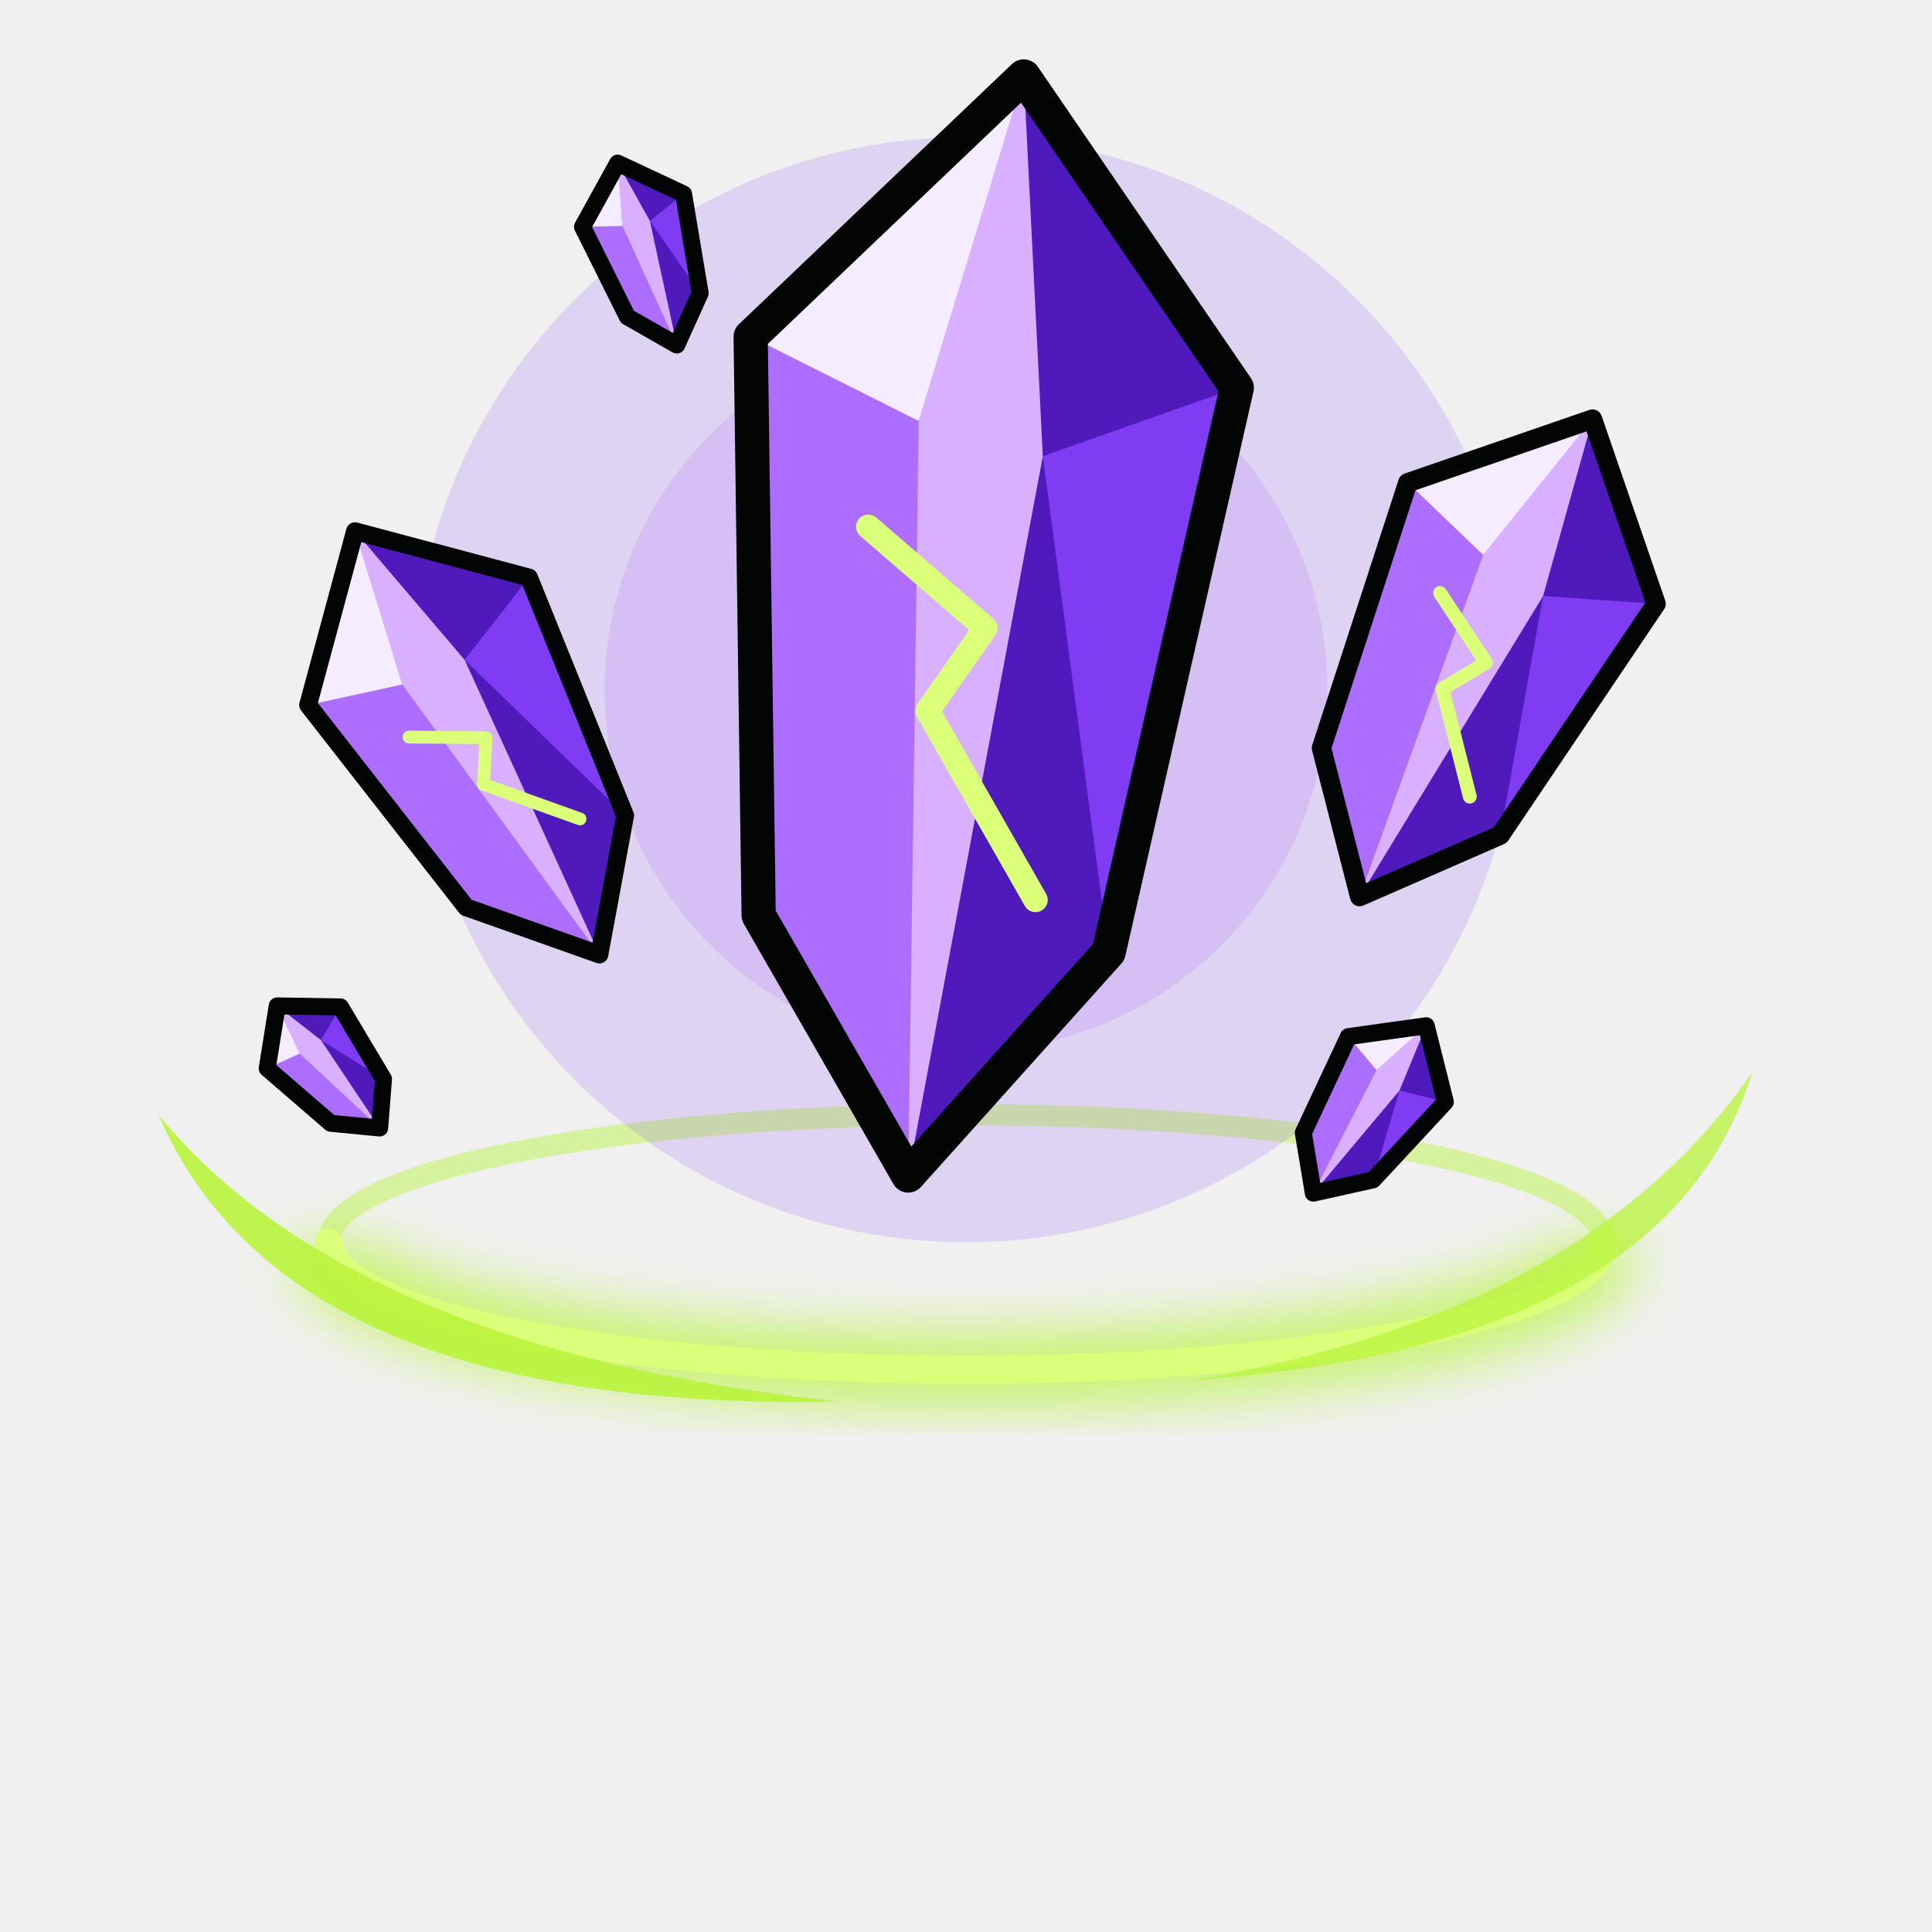
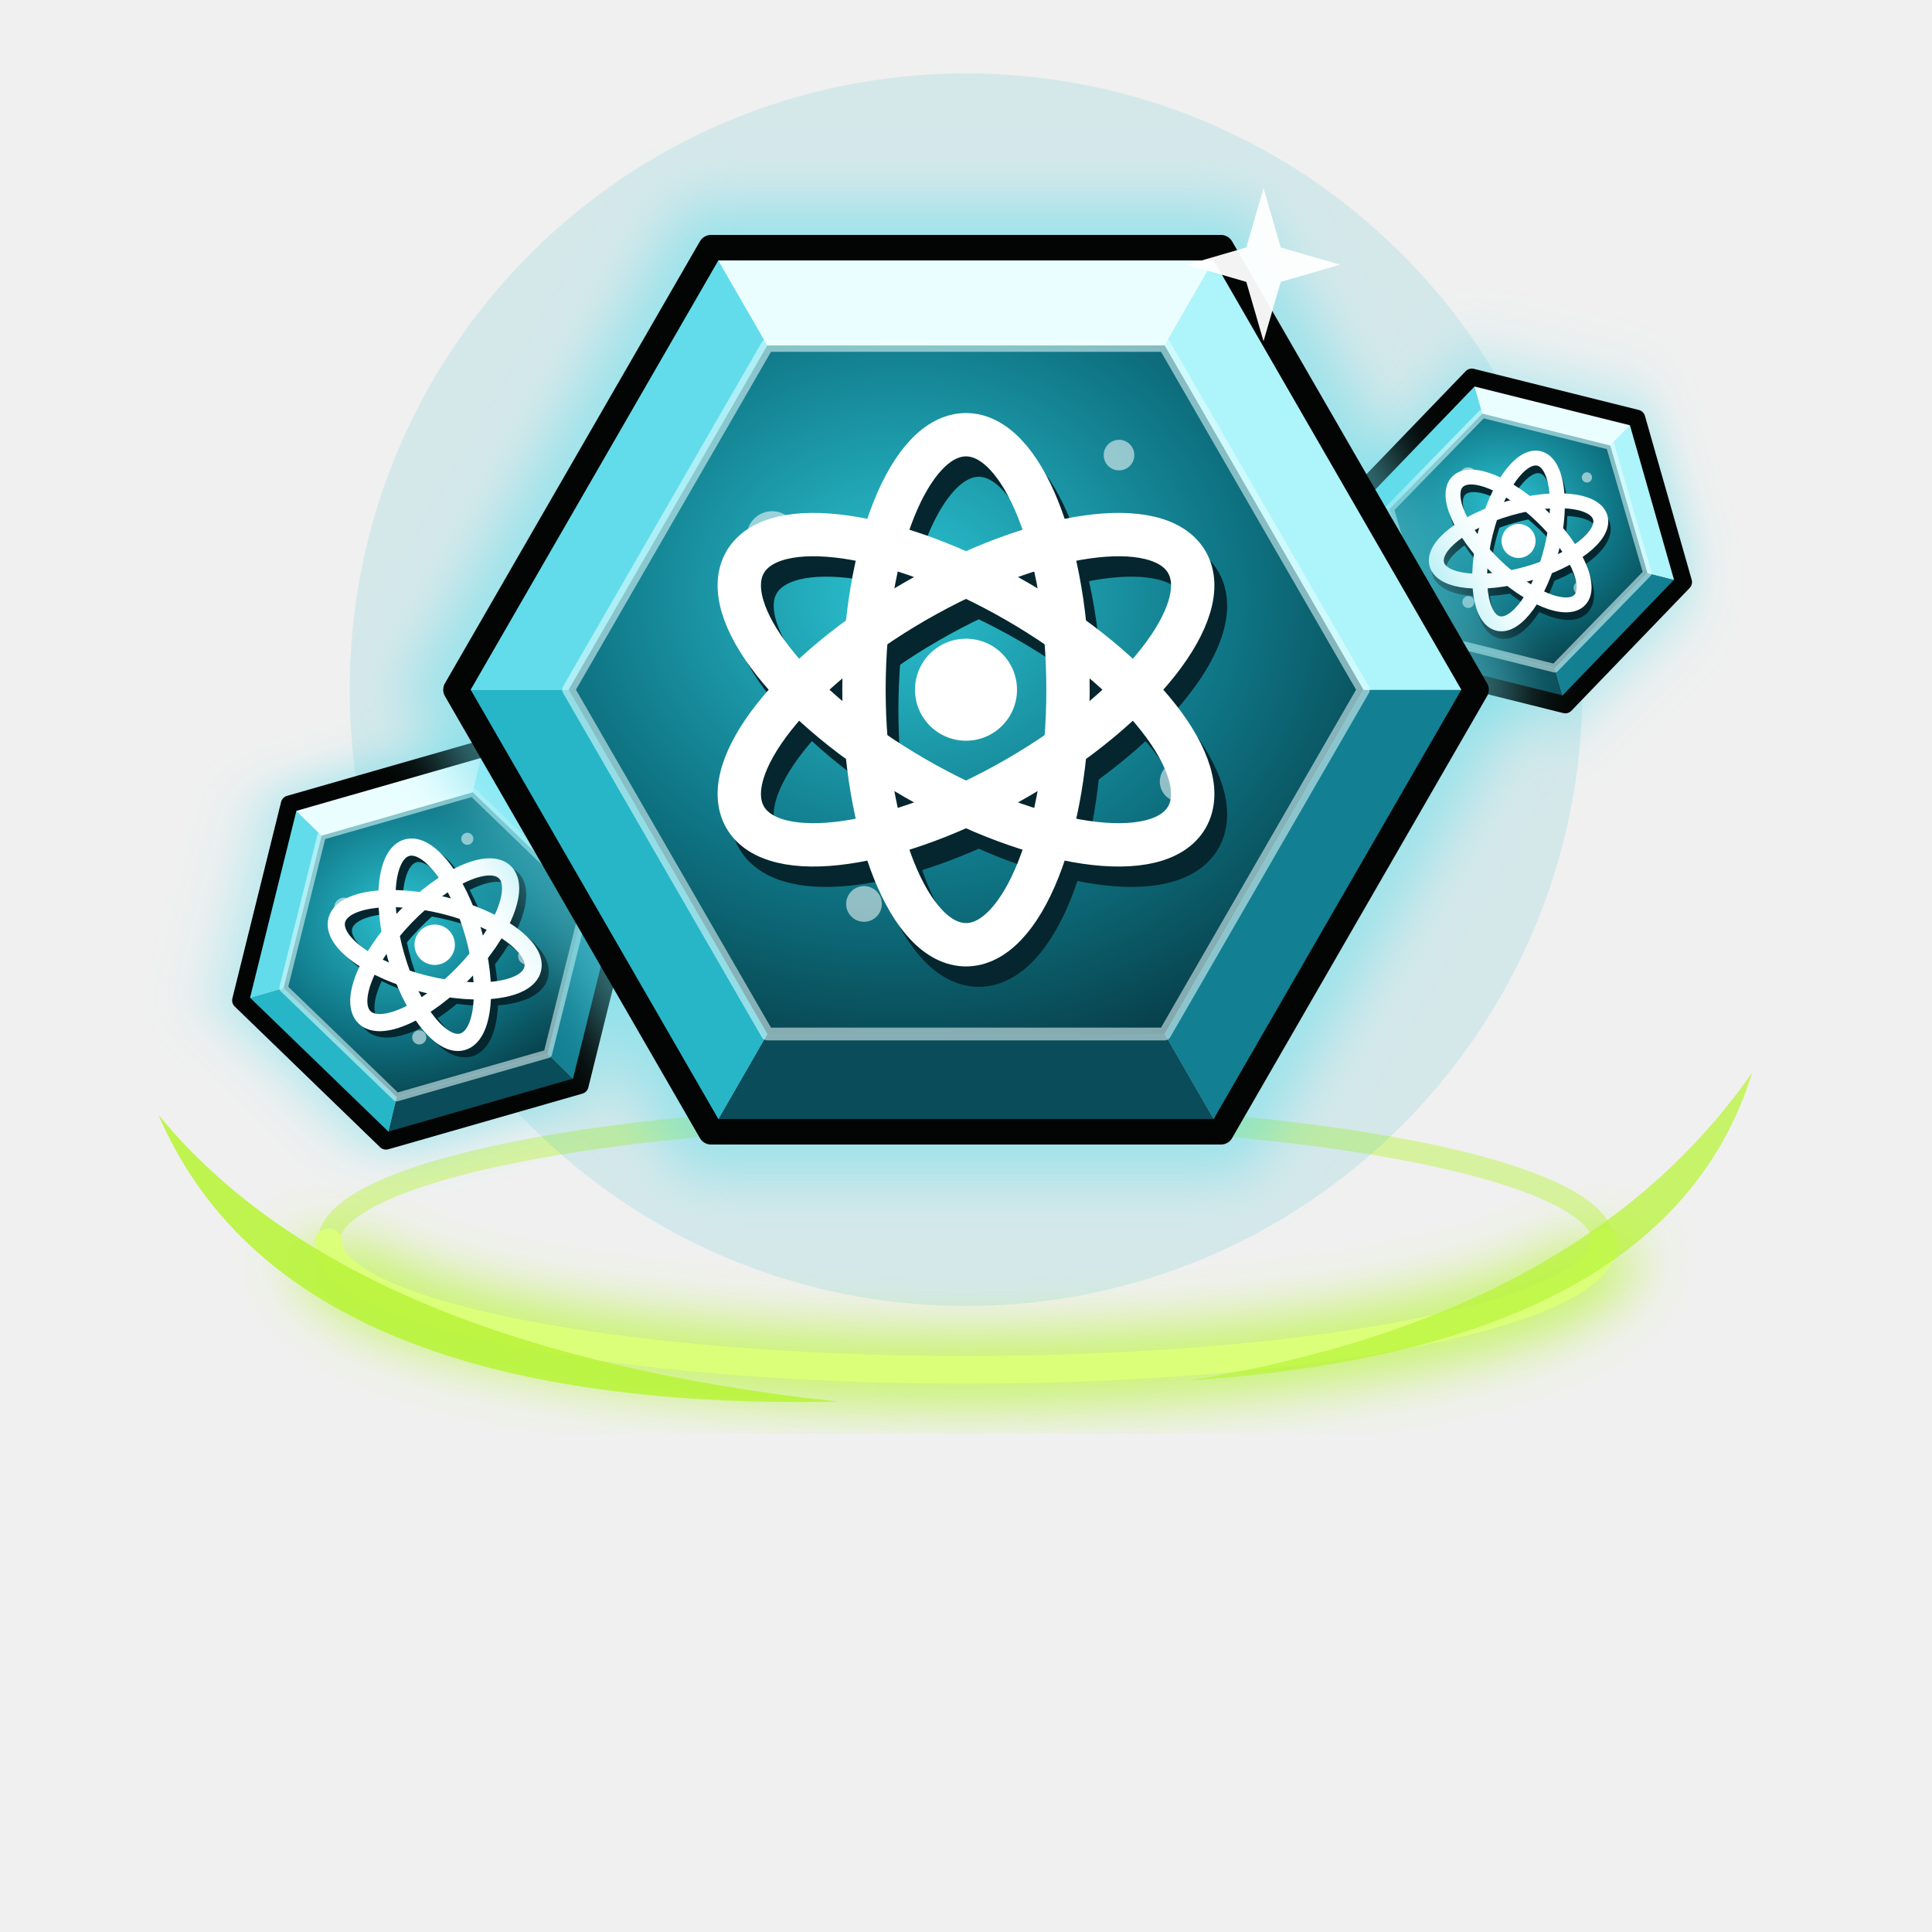
<svg xmlns="http://www.w3.org/2000/svg" viewBox="0 0 200 200" width="200" height="200">
  <defs>
    <linearGradient id="cbg" x1="0" y1="0" x2="0.5" y2="1">
      <stop offset="0" stop-color="#10200f" />
      <stop offset="1" stop-color="#040705" />
    </linearGradient>
    <linearGradient id="cv" x1="0" y1="0" x2="0" y2="1">
      <stop offset="0" stop-color="#b9f43c" stop-opacity="0.42" />
      <stop offset="1" stop-color="#b9f43c" stop-opacity="0.04" />
    </linearGradient>
    <radialGradient id="cglow" cx="0.5" cy="0.52" r="0.55">
      <stop offset="0" stop-color="#b9f43c" stop-opacity="0" />
      <stop offset="0.55" stop-color="#b9f43c" stop-opacity="0" />
      <stop offset="1" stop-color="#000" stop-opacity="0" />
    </radialGradient>
    <radialGradient id="cgemglow">
      <stop offset="0" stop-color="#4fc3ff" stop-opacity="0.5" />
      <stop offset="1" stop-color="#4fc3ff" stop-opacity="0" />
    </radialGradient>
    <linearGradient id="cdark" x1="0" y1="0" x2="0.3" y2="1">
      <stop offset="0" stop-color="#323a36" />
      <stop offset="1" stop-color="#0c100e" />
    </linearGradient>
    <linearGradient id="clid" x1="0" y1="0" x2="0" y2="1">
      <stop offset="0" stop-color="#47524c" />
      <stop offset="1" stop-color="#1b221e" />
    </linearGradient>
    <linearGradient id="cgoldcard" x1="0" y1="0" x2="0.4" y2="1">
      <stop offset="0" stop-color="#5a3a0c" />
      <stop offset="1" stop-color="#1e1303" />
    </linearGradient>
    <linearGradient id="cgoldline" x1="0" y1="0" x2="0" y2="1">
      <stop offset="0" stop-color="#ffe9a3" />
      <stop offset="1" stop-color="#e0a019" />
    </linearGradient>
    <linearGradient id="cchute" x1="0" y1="0" x2="0" y2="1">
      <stop offset="0" stop-color="#dcff7a" />
      <stop offset="1" stop-color="#5f9a12" />
    </linearGradient>
    <linearGradient id="cped" x1="0" y1="0" x2="0" y2="1">
      <stop offset="0" stop-color="#2d3531" />
      <stop offset="1" stop-color="#141916" />
    </linearGradient>
    <filter id="csoft" x="-50%" y="-50%" width="200%" height="200%">
      <feGaussianBlur stdDeviation="2.6" />
    </filter>
    <path id="cspark" d="M0 -8 L1.8 -1.8 L8 0 L1.8 1.8 L0 8 L-1.8 1.8 L-8 0 L-1.8 -1.8Z" fill="#fff" />
  </defs>
  <g transform="translate(100 78) scale(1.1) translate(-100 -90)">
+     <defs>
+       <radialGradient id="ctface" cx="0.42" cy="0.36" r="0.75">
+         <stop offset="0" stop-color="#2cc3d2" />
+         <stop offset="0.55" stop-color="#0f7686" />
+         <stop offset="1" stop-color="#063943" />
+       </radialGradient>
+     </defs>
    <path d="M40 136 A60 12 0 0 1 160 136" fill="none" stroke="#b9f43c" stroke-opacity="0.45" stroke-width="2" />
-     <circle cx="100" cy="84" r="52" fill="#7f3cf2" opacity="0.16" />
-     <circle cx="100" cy="84" r="34" fill="#ad6dff" opacity="0.2" />
-     <g transform="rotate(-30 54 89)" stroke-linejoin="round">
-       <path d="M54 66 L42 77.96 L45.36 101.88 L54 112Z" fill="#ad6dff" />
-       <path d="M54 66 L66 77.96 L62.64 101.88 L54 112Z" fill="#4f1abb" />
-       <path d="M54 66 L50.64 80.72 L54 112 L56.88 81.64Z" fill="#d9b0ff" />
-       <path d="M54 66 L42 77.96 L50.64 80.72Z" fill="#f6ecff" />
-       <path d="M66 77.96 L62.64 101.88 L56.88 81.64Z" fill="#7f3cf2" />
-       <path d="M54 66 L66 77.96 L62.64 101.88 L54 112 L45.36 101.88 L42 77.96Z" fill="none" stroke="#030504" stroke-width="1.68" />
-       <path d="M48.72 85.32 L54.96 89 L52.56 92.68 L58.8 100.04" fill="none" stroke="#dcff7a" stroke-width="1.2" stroke-linecap="round" stroke-linejoin="round" />
+     <circle cx="100" cy="84" r="58" fill="#27b6c8" opacity="0.14" />
+     <g transform="rotate(-16 50 108)">
+       <g stroke-linejoin="round">
+         <path d="M70.9 108.0 L60.5 126.1 L39.6 126.1 L29.1 108.0 L39.5 89.9 L60.5 89.9Z" fill="#62dcea" opacity="0.5" filter="url(#csoft)" />
+         <path d="M69.0 108.0 L59.5 124.5 L57.4 120.8 L64.8 108.0Z" fill="#137f92" />
+         <path d="M59.5 124.5 L40.5 124.5 L42.6 120.8 L57.4 120.8Z" fill="#0a4c59" />
+         <path d="M40.5 124.5 L31.0 108.0 L35.2 108.0 L42.6 120.8Z" fill="#27b6c8" />
+         <path d="M31.0 108.0 L40.5 91.5 L42.6 95.2 L35.2 108.0Z" fill="#62dcea" />
+         <path d="M40.5 91.5 L59.5 91.5 L57.4 95.2 L42.6 95.2Z" fill="#eafeff" />
+         <path d="M59.5 91.5 L69.0 108.0 L64.8 108.0 L57.4 95.2Z" fill="#aef4fb" />
+         <path d="M64.8 108.0 L57.4 120.8 L42.6 120.8 L35.2 108.0 L42.6 95.2 L57.4 95.2Z" fill="url(#ctface)" />
+         <circle cx="42.78" cy="102.3" r="0.95" fill="#fff" opacity="0.55" />
+         <circle cx="57.98" cy="111.42" r="0.76" fill="#fff" opacity="0.55" />
+         <circle cx="46.2" cy="115.98" r="0.665" fill="#fff" opacity="0.55" />
+         <circle cx="55.7" cy="99.26" r="0.57" fill="#fff" opacity="0.55" />
+         <g>
+           <ellipse cx="50.475" cy="108.76" rx="9.5" ry="3.8" fill="none" stroke="#05262e" stroke-width="1.615" transform="rotate(90 50.475 108.76)" />
+         </g>
+         <g>
+           <ellipse cx="50.475" cy="108.76" rx="9.5" ry="3.8" fill="none" stroke="#05262e" stroke-width="1.615" transform="rotate(30 50.475 108.76)" />
+         </g>
+         <g>
+           <ellipse cx="50.475" cy="108.76" rx="9.5" ry="3.8" fill="none" stroke="#05262e" stroke-width="1.615" transform="rotate(-30 50.475 108.76)" />
+         </g>
+         <g>
+           <ellipse cx="50" cy="108" rx="9.5" ry="3.8" fill="none" stroke="#ffffff" stroke-width="1.615" transform="rotate(90 50 108)" />
+         </g>
+         <g>
+           <ellipse cx="50" cy="108" rx="9.5" ry="3.8" fill="none" stroke="#ffffff" stroke-width="1.615" transform="rotate(30 50 108)" />
+         </g>
+         <g>
+           <ellipse cx="50" cy="108" rx="9.5" ry="3.8" fill="none" stroke="#ffffff" stroke-width="1.615" transform="rotate(-30 50 108)" />
+         </g>
+         <circle cx="50" cy="108" r="1.9" fill="#fff" />
+         <path d="M64.8 108.0 L57.4 120.8 L42.6 120.8 L35.2 108.0 L42.6 95.2 L57.4 95.2Z" fill="none" stroke="#eafeff" stroke-opacity="0.55" stroke-width="0.8" />
+         <path d="M69.0 108.0 L59.5 124.5 L40.5 124.5 L31.0 108.0 L40.5 91.5 L59.5 91.5Z" fill="none" stroke="#030504" stroke-width="1.6" />
+       </g>
    </g>
-     <g transform="rotate(26 148 81)" stroke-linejoin="round">
-       <path d="M148 56 L135 69 L138.64 95 L148 106Z" fill="#ad6dff" />
-       <path d="M148 56 L161 69 L157.36 95 L148 106Z" fill="#4f1abb" />
-       <path d="M148 56 L144.36 72 L148 106 L151.12 73Z" fill="#d9b0ff" />
-       <path d="M148 56 L135 69 L144.36 72Z" fill="#f6ecff" />
-       <path d="M161 69 L157.36 95 L151.12 73Z" fill="#7f3cf2" />
-       <path d="M148 56 L161 69 L157.36 95 L148 106 L138.64 95 L135 69Z" fill="none" stroke="#030504" stroke-width="1.82" />
-       <path d="M142.28 77 L149.04 81 L146.44 85 L153.2 93" fill="none" stroke="#dcff7a" stroke-width="1.3" stroke-linecap="round" stroke-linejoin="round" />
+     <g transform="rotate(14 152 70)">
+       <g stroke-linejoin="round">
+         <path d="M169.6 70.0 L160.8 85.2 L143.2 85.2 L134.4 70.0 L143.2 54.8 L160.8 54.8Z" fill="#62dcea" opacity="0.5" filter="url(#csoft)" />
+         <path d="M168.0 70.0 L160.0 83.9 L158.2 80.8 L164.5 70.0Z" fill="#137f92" />
+         <path d="M160.0 83.9 L144.0 83.9 L145.8 80.8 L158.2 80.8Z" fill="#0a4c59" />
+         <path d="M144.0 83.9 L136.0 70.0 L139.5 70.0 L145.8 80.8Z" fill="#27b6c8" />
+         <path d="M136.0 70.0 L144.0 56.1 L145.8 59.2 L139.5 70.0Z" fill="#62dcea" />
+         <path d="M144.0 56.1 L160.0 56.1 L158.2 59.2 L145.8 59.2Z" fill="#eafeff" />
+         <path d="M160.0 56.1 L168.0 70.0 L164.5 70.0 L158.2 59.2Z" fill="#aef4fb" />
+         <path d="M164.5 70.0 L158.2 80.8 L145.8 80.8 L139.5 70.0 L145.8 59.2 L158.2 59.2Z" fill="url(#ctface)" />
+         <circle cx="145.92" cy="65.2" r="0.8" fill="#fff" opacity="0.55" />
+         <circle cx="158.72" cy="72.88" r="0.64" fill="#fff" opacity="0.55" />
+         <circle cx="148.8" cy="76.72" r="0.56" fill="#fff" opacity="0.55" />
+         <circle cx="156.8" cy="62.64" r="0.48" fill="#fff" opacity="0.55" />
+         <g>
+           <ellipse cx="152.4" cy="70.64" rx="8" ry="3.2" fill="none" stroke="#05262e" stroke-width="1.4" transform="rotate(90 152.4 70.64)" />
+         </g>
+         <g>
+           <ellipse cx="152.4" cy="70.64" rx="8" ry="3.2" fill="none" stroke="#05262e" stroke-width="1.4" transform="rotate(30 152.4 70.64)" />
+         </g>
+         <g>
+           <ellipse cx="152.4" cy="70.64" rx="8" ry="3.2" fill="none" stroke="#05262e" stroke-width="1.4" transform="rotate(-30 152.4 70.64)" />
+         </g>
+         <g>
+           <ellipse cx="152" cy="70" rx="8" ry="3.2" fill="none" stroke="#ffffff" stroke-width="1.4" transform="rotate(90 152 70)" />
+         </g>
+         <g>
+           <ellipse cx="152" cy="70" rx="8" ry="3.2" fill="none" stroke="#ffffff" stroke-width="1.4" transform="rotate(30 152 70)" />
+         </g>
+         <g>
+           <ellipse cx="152" cy="70" rx="8" ry="3.2" fill="none" stroke="#ffffff" stroke-width="1.4" transform="rotate(-30 152 70)" />
+         </g>
+         <circle cx="152" cy="70" r="1.6" fill="#fff" />
+         <path d="M164.5 70.0 L158.2 80.8 L145.8 80.8 L139.5 70.0 L145.8 59.2 L158.2 59.2Z" fill="none" stroke="#eafeff" stroke-opacity="0.55" stroke-width="0.8" />
+         <path d="M168.0 70.0 L160.0 83.9 L144.0 83.9 L136.0 70.0 L144.0 56.1 L160.0 56.1Z" fill="none" stroke="#030504" stroke-width="1.6" />
+       </g>
    </g>
-     <g transform="rotate(6 100 78)" stroke-linejoin="round">
-       <path d="M100 26 L77 53.04 L83.44 107.12 L100 130Z" fill="#ad6dff" />
-       <path d="M100 26 L123 53.04 L116.56 107.12 L100 130Z" fill="#4f1abb" />
-       <path d="M100 26 L93.56 59.28 L100 130 L105.52 61.36Z" fill="#d9b0ff" />
-       <path d="M100 26 L77 53.04 L93.56 59.28Z" fill="#f6ecff" />
-       <path d="M123 53.04 L116.56 107.12 L105.52 61.36Z" fill="#7f3cf2" />
-       <path d="M100 26 L123 53.04 L116.56 107.12 L100 130 L83.44 107.12 L77 53.04Z" fill="none" stroke="#030504" stroke-width="3.22" />
-       <path d="M89.88 69.68 L101.84 78 L97.24 86.32 L109.2 102.96" fill="none" stroke="#dcff7a" stroke-width="2.3" stroke-linecap="round" stroke-linejoin="round" />
+     <g stroke-linejoin="round">
+       <path d="M152.8 84.0 L126.4 129.7 L73.6 129.7 L47.2 84.0 L73.6 38.3 L126.4 38.3Z" fill="#62dcea" opacity="0.5" filter="url(#csoft)" />
+       <path d="M148.0 84.0 L124.0 125.6 L118.7 116.4 L137.4 84.0Z" fill="#137f92" />
+       <path d="M124.0 125.6 L76.0 125.6 L81.3 116.4 L118.7 116.4Z" fill="#0a4c59" />
+       <path d="M76.0 125.6 L52.0 84.0 L62.6 84.0 L81.3 116.4Z" fill="#27b6c8" />
+       <path d="M52.0 84.0 L76.0 42.4 L81.3 51.6 L62.6 84.0Z" fill="#62dcea" />
+       <path d="M76.0 42.4 L124.0 42.4 L118.7 51.6 L81.3 51.6Z" fill="#eafeff" />
+       <path d="M124.0 42.4 L148.0 84.0 L137.4 84.0 L118.7 51.6Z" fill="#aef4fb" />
+       <path d="M137.4 84.0 L118.7 116.4 L81.3 116.4 L62.6 84.0 L81.3 51.6 L118.7 51.6Z" fill="url(#ctface)" />
+       <circle cx="81.76" cy="69.6" r="2.4" fill="#fff" opacity="0.55" />
+       <circle cx="120.16" cy="92.64" r="1.92" fill="#fff" opacity="0.55" />
+       <circle cx="90.4" cy="104.16" r="1.68" fill="#fff" opacity="0.55" />
+       <circle cx="114.4" cy="61.92" r="1.44" fill="#fff" opacity="0.55" />
+       <g>
+         <ellipse cx="101.2" cy="85.92" rx="24" ry="9.6" fill="none" stroke="#05262e" stroke-width="4.08" transform="rotate(90 101.2 85.92)" />
+       </g>
+       <g>
+         <ellipse cx="101.2" cy="85.92" rx="24" ry="9.6" fill="none" stroke="#05262e" stroke-width="4.08" transform="rotate(30 101.2 85.92)" />
+       </g>
+       <g>
+         <ellipse cx="101.2" cy="85.92" rx="24" ry="9.6" fill="none" stroke="#05262e" stroke-width="4.08" transform="rotate(-30 101.2 85.92)" />
+       </g>
+       <g>
+         <ellipse cx="100" cy="84" rx="24" ry="9.6" fill="none" stroke="#ffffff" stroke-width="4.08" transform="rotate(90 100 84)" />
+       </g>
+       <g>
+         <ellipse cx="100" cy="84" rx="24" ry="9.6" fill="none" stroke="#ffffff" stroke-width="4.08" transform="rotate(30 100 84)" />
+       </g>
+       <g>
+         <ellipse cx="100" cy="84" rx="24" ry="9.6" fill="none" stroke="#ffffff" stroke-width="4.08" transform="rotate(-30 100 84)" />
+       </g>
+       <circle cx="100" cy="84" r="4.8" fill="#fff" />
+       <path d="M137.4 84.0 L118.7 116.4 L81.3 116.4 L62.6 84.0 L81.3 51.6 L118.7 51.6Z" fill="none" stroke="#eafeff" stroke-opacity="0.55" stroke-width="1.2" />
+       <path d="M148.0 84.0 L124.0 125.6 L76.0 125.6 L52.0 84.0 L76.0 42.4 L124.0 42.4Z" fill="none" stroke="#030504" stroke-width="2.4" />
    </g>
-     <g transform="rotate(-18 70 43)" stroke-linejoin="round">
-       <path d="M70 34 L65 38.68 L66.4 48.04 L70 52Z" fill="#ad6dff" />
-       <path d="M70 34 L75 38.68 L73.6 48.04 L70 52Z" fill="#4f1abb" />
-       <path d="M70 34 L68.6 39.76 L70 52 L71.2 40.12Z" fill="#d9b0ff" />
-       <path d="M70 34 L65 38.68 L68.6 39.76Z" fill="#f6ecff" />
-       <path d="M75 38.68 L73.6 48.04 L71.2 40.12Z" fill="#7f3cf2" />
-       <path d="M70 34 L75 38.68 L73.6 48.04 L70 52 L66.4 48.04 L65 38.68Z" fill="none" stroke="#030504" stroke-width="1.6" />
-     </g>
-     <g transform="rotate(34 138 123.5)" stroke-linejoin="round">
-       <path d="M138 114 L132.5 118.94 L134.04 128.82 L138 133Z" fill="#ad6dff" />
-       <path d="M138 114 L143.5 118.94 L141.96 128.82 L138 133Z" fill="#4f1abb" />
-       <path d="M138 114 L136.46 120.08 L138 133 L139.32 120.46Z" fill="#d9b0ff" />
-       <path d="M138 114 L132.5 118.94 L136.46 120.08Z" fill="#f6ecff" />
-       <path d="M143.5 118.94 L141.96 128.82 L139.32 120.46Z" fill="#7f3cf2" />
-       <path d="M138 114 L143.5 118.94 L141.96 128.82 L138 133 L134.04 128.82 L132.5 118.94Z" fill="none" stroke="#030504" stroke-width="1.6" />
-     </g>
-     <g transform="rotate(-40 40 119.5)" stroke-linejoin="round">
-       <path d="M40 112 L35.5 115.9 L36.76 123.7 L40 127Z" fill="#ad6dff" />
-       <path d="M40 112 L44.5 115.9 L43.24 123.7 L40 127Z" fill="#4f1abb" />
-       <path d="M40 112 L38.74 116.8 L40 127 L41.08 117.1Z" fill="#d9b0ff" />
-       <path d="M40 112 L35.5 115.9 L38.74 116.8Z" fill="#f6ecff" />
-       <path d="M44.5 115.9 L43.24 123.7 L41.08 117.1Z" fill="#7f3cf2" />
-       <path d="M40 112 L44.5 115.9 L43.24 123.7 L40 127 L36.76 123.7 L35.5 115.9Z" fill="none" stroke="#030504" stroke-width="1.6" />
-     </g>
+     <use href="#cspark" transform="translate(128 44) scale(0.9)" opacity="0.95" />
    <path d="M40 136 A60 12 0 0 0 160 136" fill="none" stroke="#b9f43c" stroke-width="7" filter="url(#csoft)" opacity="0.75" />
    <path d="M40 136 A60 12 0 0 0 160 136" fill="none" stroke="#dcff7a" stroke-width="2.6" stroke-linecap="round" />
    <path d="M24 124 Q36 152 88 151 Q42 146 24 124Z" fill="#b9f43c" opacity="0.9" />
    <path d="M174 120 Q166 146 121 149 Q158 143 174 120Z" fill="#b9f43c" opacity="0.75" />
  </g>
</svg>
